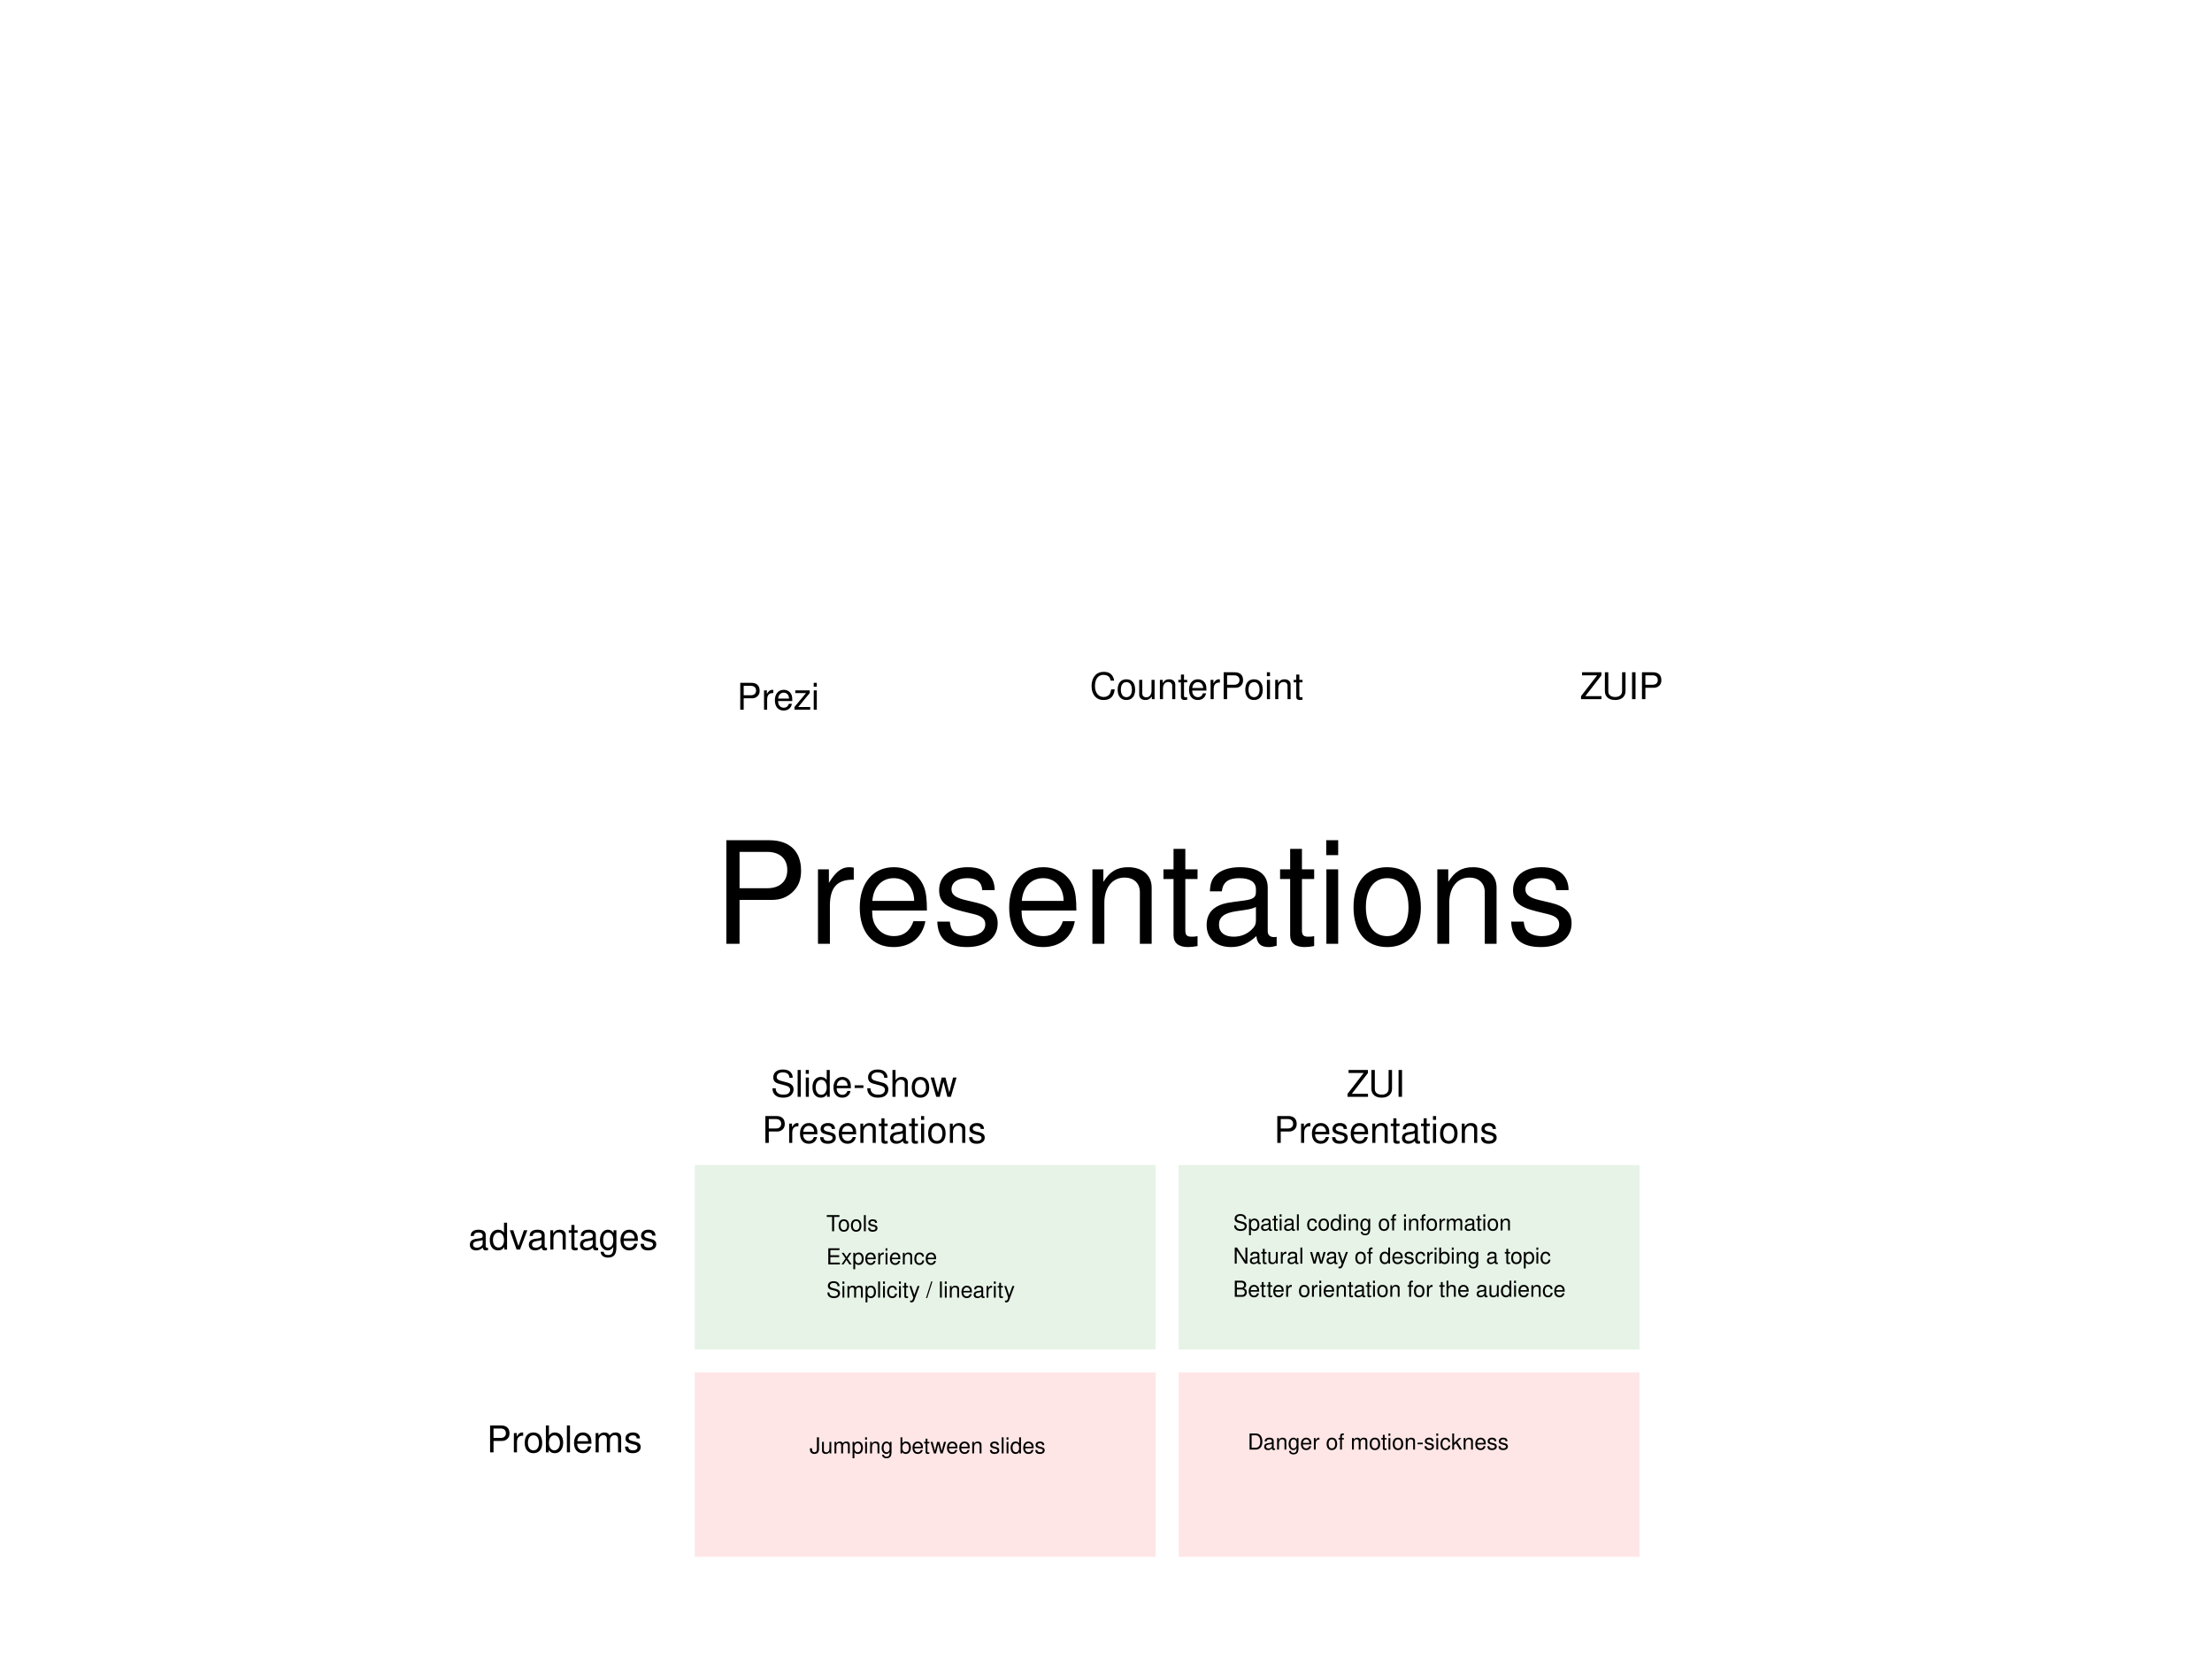
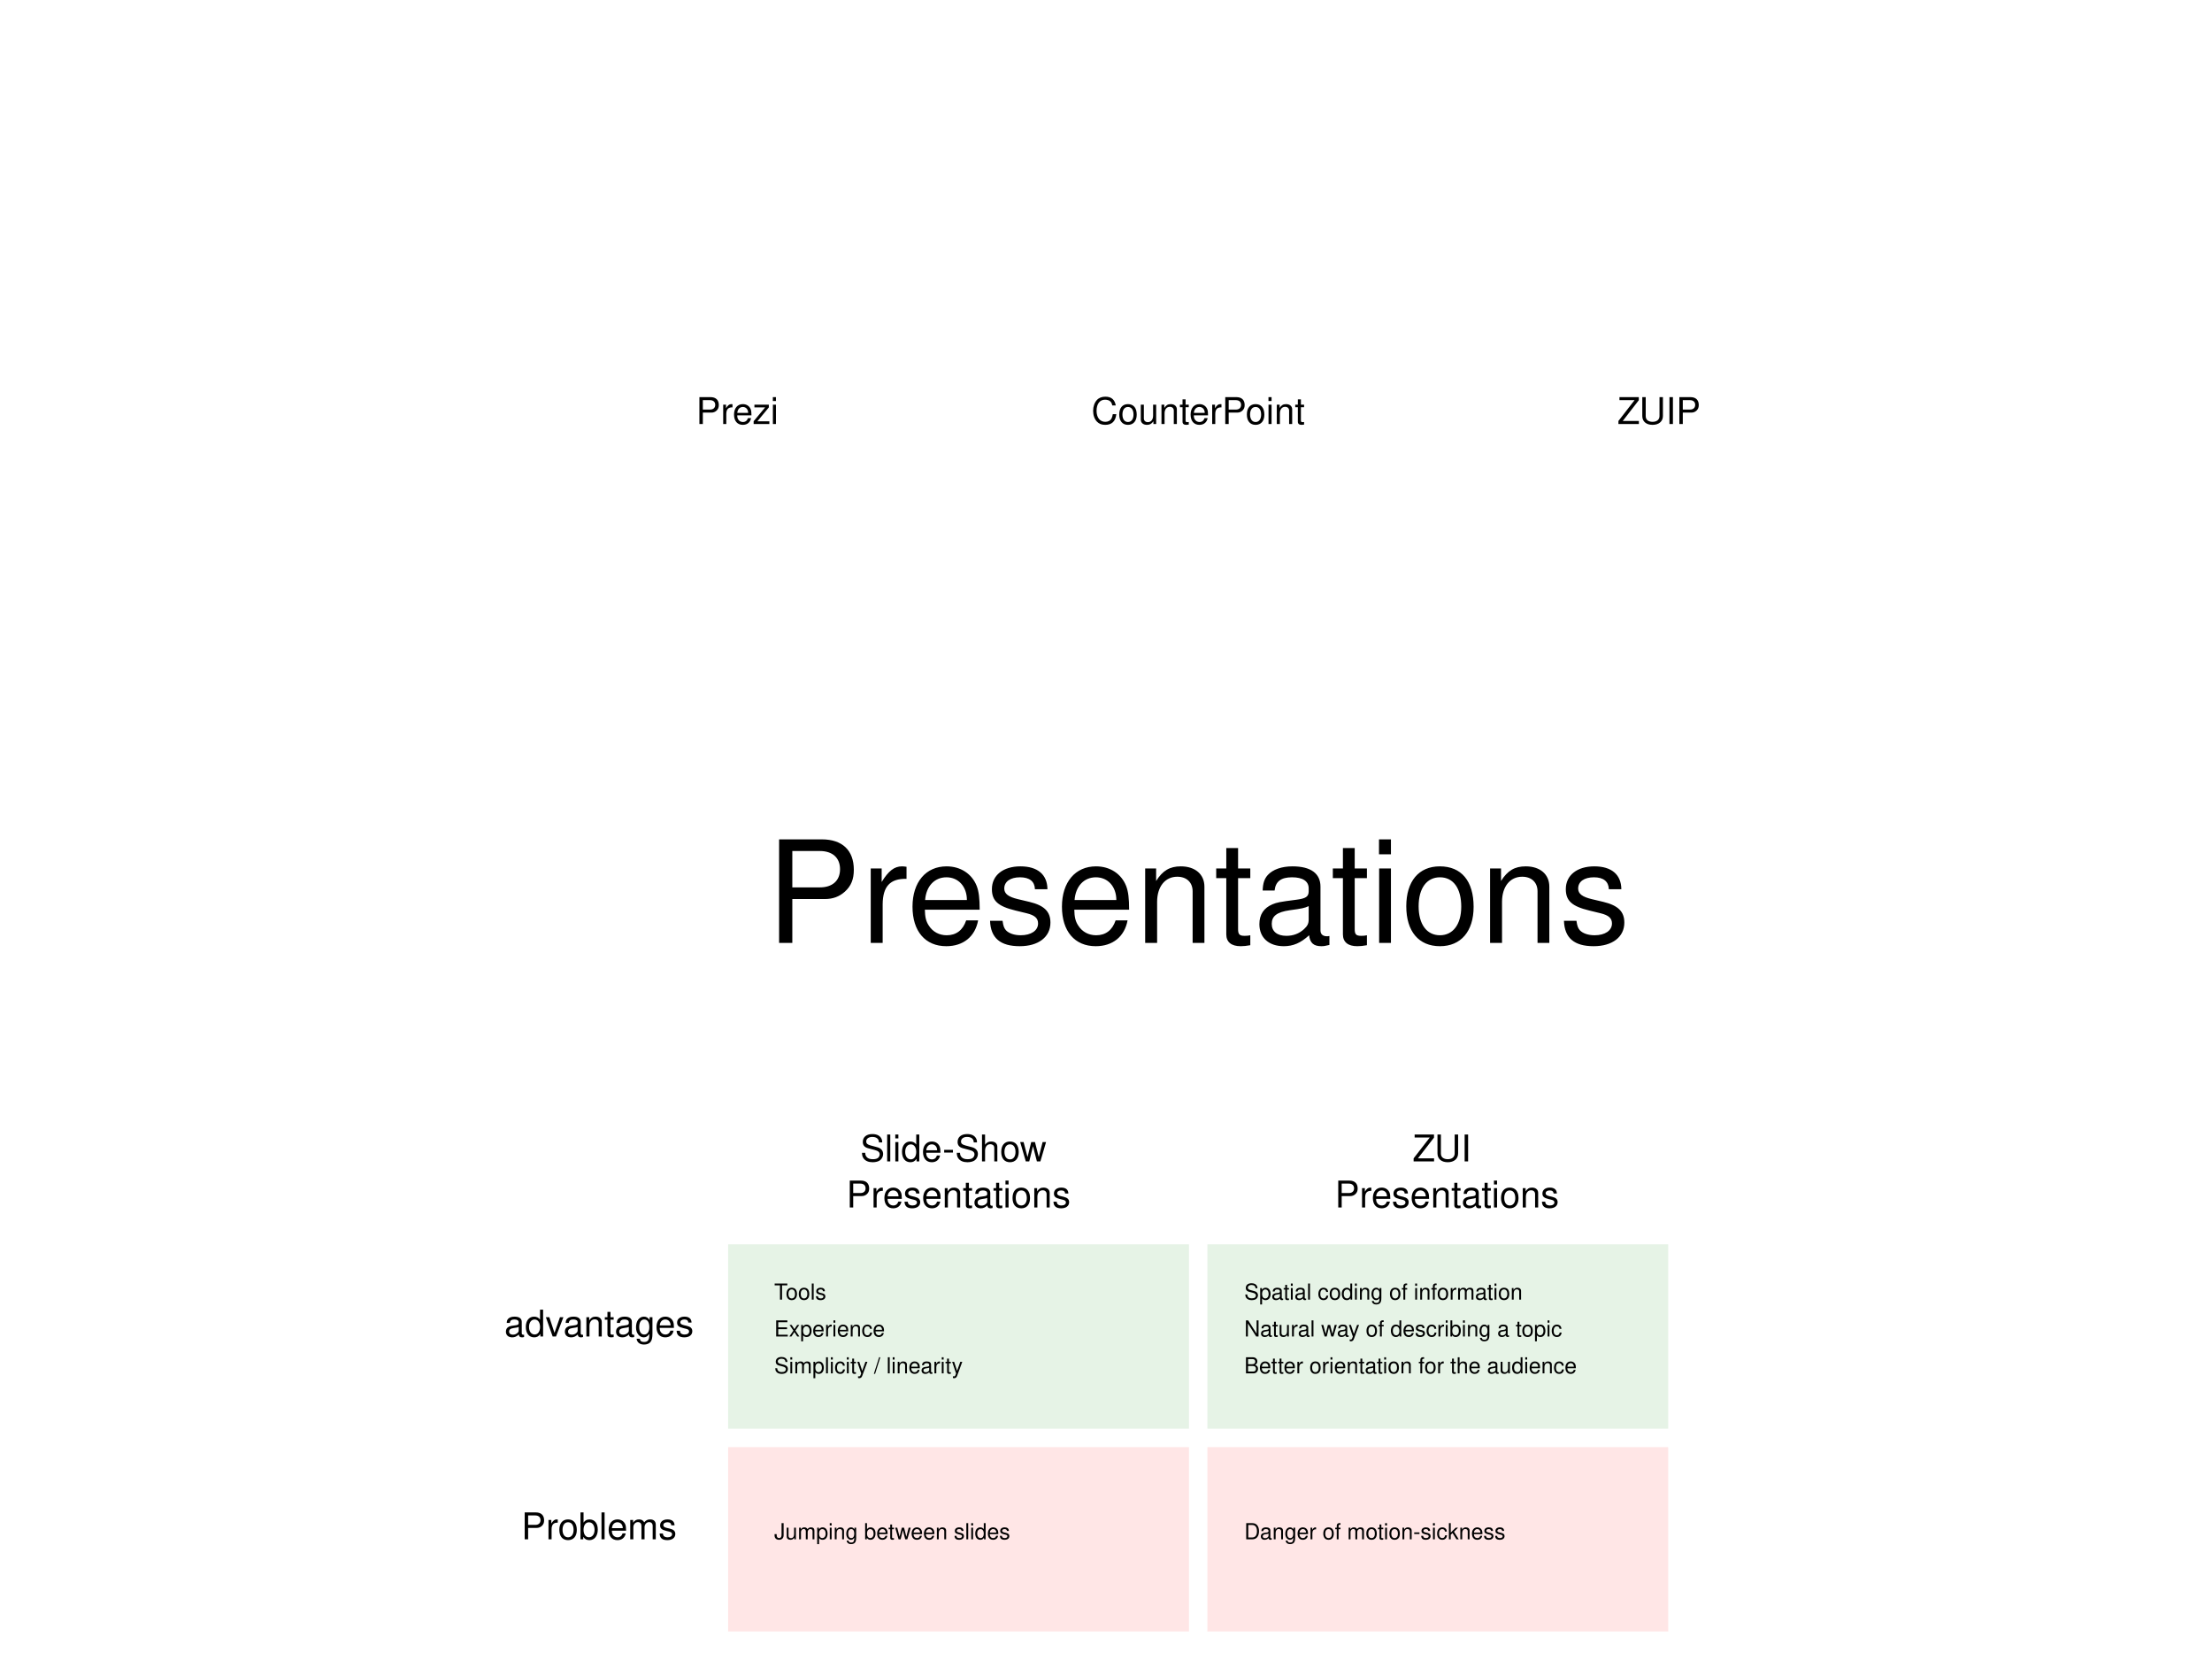
<svg xmlns="http://www.w3.org/2000/svg" xmlns:xlink="http://www.w3.org/1999/xlink" viewBox="-1050 -900 2400 1800" zoomAndPan="magnify" x="0" y="0" id="svg2" version="1.1" width="100%" height="100%">
  <defs>
    <g id="waypoint" style="opacity:0.001;color:#000000;fill:none;stroke:#004000;stroke-width:5;">
      <rect x="-600" y="-450" width="1200" height="900" />
      <line x1="-600" y1="-450" x2="600" y2="450" transform="scale(0.05)" />
      <line x1="600" y1="-450" x2="-600" y2="450" transform="scale(0.05)" />
    </g>
    <style type="text/css">
      
      text {
        font-family : helvetica;
+         font-style : normal;
+         font-weight : normal;
+         text-align : center;
+         line-height : 125%;
+         letter-spacing : 0px;
+         word-spacing : 0px;
+         text-anchor : middle;
+         fill : #000000;
+         fill-opacity : 1;
+         stroke : none;
      }
    </style>
  </defs>
-   <g id="layer2" style="display:inline">
-     <rect x="-296.175" y="364.025" width="500" height="200" id="rect2989" style="opacity:0.1;fill:#008000" />
-     <rect x="228.825" y="364.025" width="500" height="200" id="rect2991" style="opacity:0.1;fill:#008000" />
-     <rect x="-296.175" y="589.025" width="500" height="200" id="rect2993" style="opacity:0.1;fill:#ff0000" />
-     <rect x="228.825" y="589.025" width="500" height="200" id="rect2995" style="opacity:0.1;fill:#ff0000" />
-     <text xml:space="preserve" style="font-size:40px;font-style:normal;font-weight:normal;text-align:center;line-height:125%;letter-spacing:0px;word-spacing:0px;text-anchor:middle;fill:#000000;fill-opacity:1;stroke:none;" x="481.665" y="289.958" id="text2985">
-       <tspan id="tspan2987" x="481.665" y="289.958">ZUI</tspan>
-       <tspan id="tspan2986" x="481.665" y="339.958">Presentations</tspan>
-     </text>
-     <text xml:space="preserve" style="font-size:154.128px;font-style:normal;font-weight:normal;line-height:125%;letter-spacing:0px;word-spacing:0px;fill:#000000;fill-opacity:1;stroke:none;" x="-275.947" y="123.934" id="text2989">
-       <tspan id="tspan2991" x="-275.947" y="123.934">Presentations</tspan>
-     </text>
-     <text xml:space="preserve" style="font-size:40px;font-style:normal;font-weight:normal;text-align:center;line-height:125%;letter-spacing:0px;word-spacing:0px;text-anchor:middle;fill:#000000;fill-opacity:1;stroke:none;" x="-73.775" y="289.958" id="text2993">
-       <tspan id="tspan2995" x="-73.775" y="289.958">Slide-Show</tspan>
-       <tspan x="-73.775" y="339.958" id="tspan2997">Presentations</tspan>
-     </text>
-     <text xml:space="preserve" style="font-size:40px;font-style:normal;font-weight:normal;line-height:125%;letter-spacing:0px;word-spacing:0px;fill:#000000;fill-opacity:1;stroke:none;" x="-541.889" y="455.673" id="text3053">
-       <tspan id="tspan3055" x="-541.889" y="455.673">advantages</tspan>
-     </text>
-     <text xml:space="preserve" style="font-size:40px;font-style:normal;font-weight:normal;line-height:125%;letter-spacing:0px;word-spacing:0px;fill:#000000;fill-opacity:1;stroke:none;" x="-521.889" y="675.672" id="text3057">
-       <tspan id="tspan3059" x="-521.889" y="675.672">Problems</tspan>
-     </text>
-     <text xml:space="preserve" style="font-size:40px;font-style:normal;font-weight:normal;line-height:125%;letter-spacing:0px;word-spacing:0px;fill:#000000;fill-opacity:1;stroke:none;" x="-250.46" y="-130.042" id="text3069">
-       <tspan id="tspan3071" x="-250.46" y="-130.042">Prezi</tspan>
-     </text>
-     <text xml:space="preserve" style="font-size:40px;font-style:normal;font-weight:normal;line-height:125%;letter-spacing:0px;word-spacing:0px;fill:#000000;fill-opacity:1;stroke:none;" x="132.397" y="-141.47" id="text3073">
-       <tspan id="tspan3075" x="132.397" y="-141.47">CounterPoint</tspan>
-     </text>
-     <text xml:space="preserve" style="font-size:40px;font-style:normal;font-weight:normal;line-height:125%;letter-spacing:0px;word-spacing:0px;fill:#000000;fill-opacity:1;stroke:none;" x="664.279" y="-141.47" id="text3077">
-       <tspan id="tspan3079" x="664.279" y="-141.47">ZUIP</tspan>
-     </text>
-     <text xml:space="preserve" style="font-size:24px;font-style:normal;font-weight:normal;line-height:150%;letter-spacing:0px;word-spacing:0px;fill:#000000;fill-opacity:1;stroke:none;" x="-153.453" y="435.782" id="text3018">
-       <tspan x="-153.453" y="435.782" id="tspan3044">Tools</tspan>
-       <tspan x="-153.453" y="471.782" id="tspan3042">Experience</tspan>
-       <tspan x="-153.453" y="507.782" id="tspan3034">Simplicity / linearity</tspan>
-     </text>
-     <text xml:space="preserve" style="font-size:24px;font-style:normal;font-weight:normal;line-height:150%;letter-spacing:0px;word-spacing:0px;fill:#000000;fill-opacity:1;stroke:none;" x="-171.632" y="676.858" id="text3050">
-       <tspan x="-171.632" y="676.858" id="tspan3056">Jumping between slides</tspan>
-     </text>
-     <text xml:space="preserve" style="font-size:24px;font-style:normal;font-weight:normal;line-height:150%;letter-spacing:0px;word-spacing:0px;fill:#000000;fill-opacity:1;stroke:none;" x="287.878" y="434.94" id="text3018-6">
-       <tspan x="287.878" y="434.94" id="tspan3044-9">Spatial coding of information</tspan>
-       <tspan x="287.878" y="470.94" id="tspan3042-3">Natural way of describing a topic</tspan>
-       <tspan x="287.878" y="506.94" id="tspan3034-7">Better orientation for the audience</tspan>
-     </text>
-     <text xml:space="preserve" style="font-size:24px;font-style:normal;font-weight:normal;line-height:150%;letter-spacing:0px;word-spacing:0px;fill:#000000;fill-opacity:1;stroke:none;" x="303.626" y="672.683" id="text3018-6-6">
-       <tspan x="303.626" y="672.683" id="tspan3034-7-7">Danger of motion-sickness</tspan>
-     </text>
+   <g id="content">
+     <g id="asset1" class="content" transform="translate(250,123) scale(1)">
+       <text style="font-size:154.128px;" x="0" y="0" id="text2989">
+         <tspan id="tspan2991" x="0" y="0">Presentations</tspan>
+       </text>
+     </g>
+     <g id="asset2" class="content" transform="translate(250,660) scale(1)">
+       <rect x="-510" y="-210" width="500" height="200" id="rect2989" style="opacity:0.1;fill:#008000" />
+       <rect x="10" y="-210" width="500" height="200" id="rect2991" style="opacity:0.1;fill:#008000" />
+       <rect x="-510" y="10" width="500" height="200" id="rect2993" style="opacity:0.1;fill:#ff0000" />
+       <rect x="10" y="10" width="500" height="200" id="rect2995" style="opacity:0.1;fill:#ff0000" />
+       <text style="font-size:40px;" x="270" y="-250" id="text2985">
+         <tspan id="tspan2987" x="270" y="-300">ZUI</tspan>
+         <tspan id="tspan2986" x="270" y="-250">Presentations</tspan>
+       </text>
+       <text style="font-size:40px;" x="-260" y="-250" id="text2993">
+         <tspan id="tspan2995" x="-260" y="-300">Slide-Show</tspan>
+         <tspan x="-260" y="-250" id="tspan2997">Presentations</tspan>
+       </text>
+       <text style="font-size:40px;" x="-650" y="-110" id="text3053">
+         <tspan id="tspan3055" x="-650" y="-110">advantages</tspan>
+       </text>
+       <text style="font-size:40px;" x="-650" y="110" id="text3057">
+         <tspan id="tspan3059" x="-650" y="110">Problems</tspan>
+       </text>
+       <text style="font-size:24px;text-align:left;text-anchor:start;" x="-460" y="-150" id="text3018">
+         <tspan x="-460" y="-150" id="tspan3044">Tools</tspan>
+         <tspan x="-460" y="-110" id="tspan3042">Experience</tspan>
+         <tspan x="-460" y="-70" id="tspan3034">Simplicity / linearity</tspan>
+       </text>
+       <text style="font-size:24px;text-align:left;text-anchor:start;" x="-460" y="110" id="text3050">
+         <tspan x="-460" y="110" id="tspan3056">Jumping between slides</tspan>
+       </text>
+       <text style="font-size:24px;text-align:left;text-anchor:start;" x="50" y="-150" id="text3018-6">
+         <tspan x="50" y="-150" id="tspan3044-9">Spatial coding of information</tspan>
+         <tspan x="50" y="-110" id="tspan3042-3">Natural way of describing a topic</tspan>
+         <tspan x="50" y="-70" id="tspan3034-7">Better orientation for the audience</tspan>
+       </text>
+       <text style="font-size:24px;text-align:left;text-anchor:start;" x="50" y="110" id="text3018-6-6">
+         <tspan id="tspan3034-7-7">Danger of motion-sickness</tspan>
+       </text>
+     </g>
+     <g id="asset3" class="content" transform="translate(-250,-440) scale(1)">
+       <text style="font-size:40px;" x="0" y="0" id="text3069">
+         <tspan id="tspan3071" x="0" y="0">Prezi</tspan>
+       </text>
+     </g>
+     <g id="asset4" class="content" transform="translate(250,-440) scale(1)">
+       <text style="font-size:40px;" x="0" y="0" id="text3073">
+         <tspan id="tspan3075" x="0" y="0">CounterPoint</tspan>
+       </text>
+     </g>
+     <g id="asset5" class="content" transform="translate(750,-440) scale(1)">
+       <text style="font-size:40px;" x="0" y="0" id="text3077">
+         <tspan id="tspan3079" x="0" y="0">ZUIP</tspan>
+       </text>
+     </g>
  </g>
  <g id="waypoints" style="display:inline" class="waypoints">
    <g class="head1">
-       <use xlink:href="#waypoint" transform="translate(200,80) scale(0.8)" />
+       <use xlink:href="#waypoint" transform="translate(250,80) scale(0.8)" />
    </g>
    <g class="head1">
-       <use xlink:href="#waypoint" transform="translate(-70,300) scale(0.23)" />
+       <use xlink:href="#waypoint" transform="translate(-10,350) scale(0.23)" />
      <g class="head2">
-         <use xlink:href="#waypoint" transform="translate(-70,460) scale(0.23)" />
+         <use xlink:href="#waypoint" transform="translate(-100,550) scale(0.23)" />
      </g>
      <g class="head2">
-         <use xlink:href="#waypoint" transform="translate(-40,690) scale(0.23)" />
+         <use xlink:href="#waypoint" transform="translate(-85,770) scale(0.23)" />
      </g>
    </g>
    <g class="head1">
-       <use xlink:href="#waypoint" transform="translate(475,290) scale(0.27)" />
+       <use xlink:href="#waypoint" transform="translate(520,350) scale(0.23)" />
      <g class="head2">
-         <use xlink:href="#waypoint" transform="translate(475,460) scale(0.33)" />
+         <use xlink:href="#waypoint" transform="translate(475,550) scale(0.33)" />
      </g>
      <g class="head2">
-         <use xlink:href="#waypoint" transform="translate(445,690) scale(0.25)" />
+         <use xlink:href="#waypoint" transform="translate(445,770) scale(0.25)" />
      </g>
    </g>
    <g class="head1">
-       <use xlink:href="#waypoint" transform="translate(250,-100) scale(0.9)" />
+       <use xlink:href="#waypoint" transform="translate(250,-120) scale(1)" />
      <g class="head2">
-         <use xlink:href="#waypoint" transform="translate(-200,-150) scale(0.23)" />
+         <use xlink:href="#waypoint" transform="translate(-250,-440) scale(0.23)" />
      </g>
      <g class="head2">
-         <use xlink:href="#waypoint" transform="translate(250,-150) scale(0.23)" />
+         <use xlink:href="#waypoint" transform="translate(250,-440) scale(0.23)" />
      </g>
      <g class="head2">
        <use xlink:href="#waypoint" transform="translate(150,0) scale(2)" />
      </g>
    </g>
  </g>
</svg>
